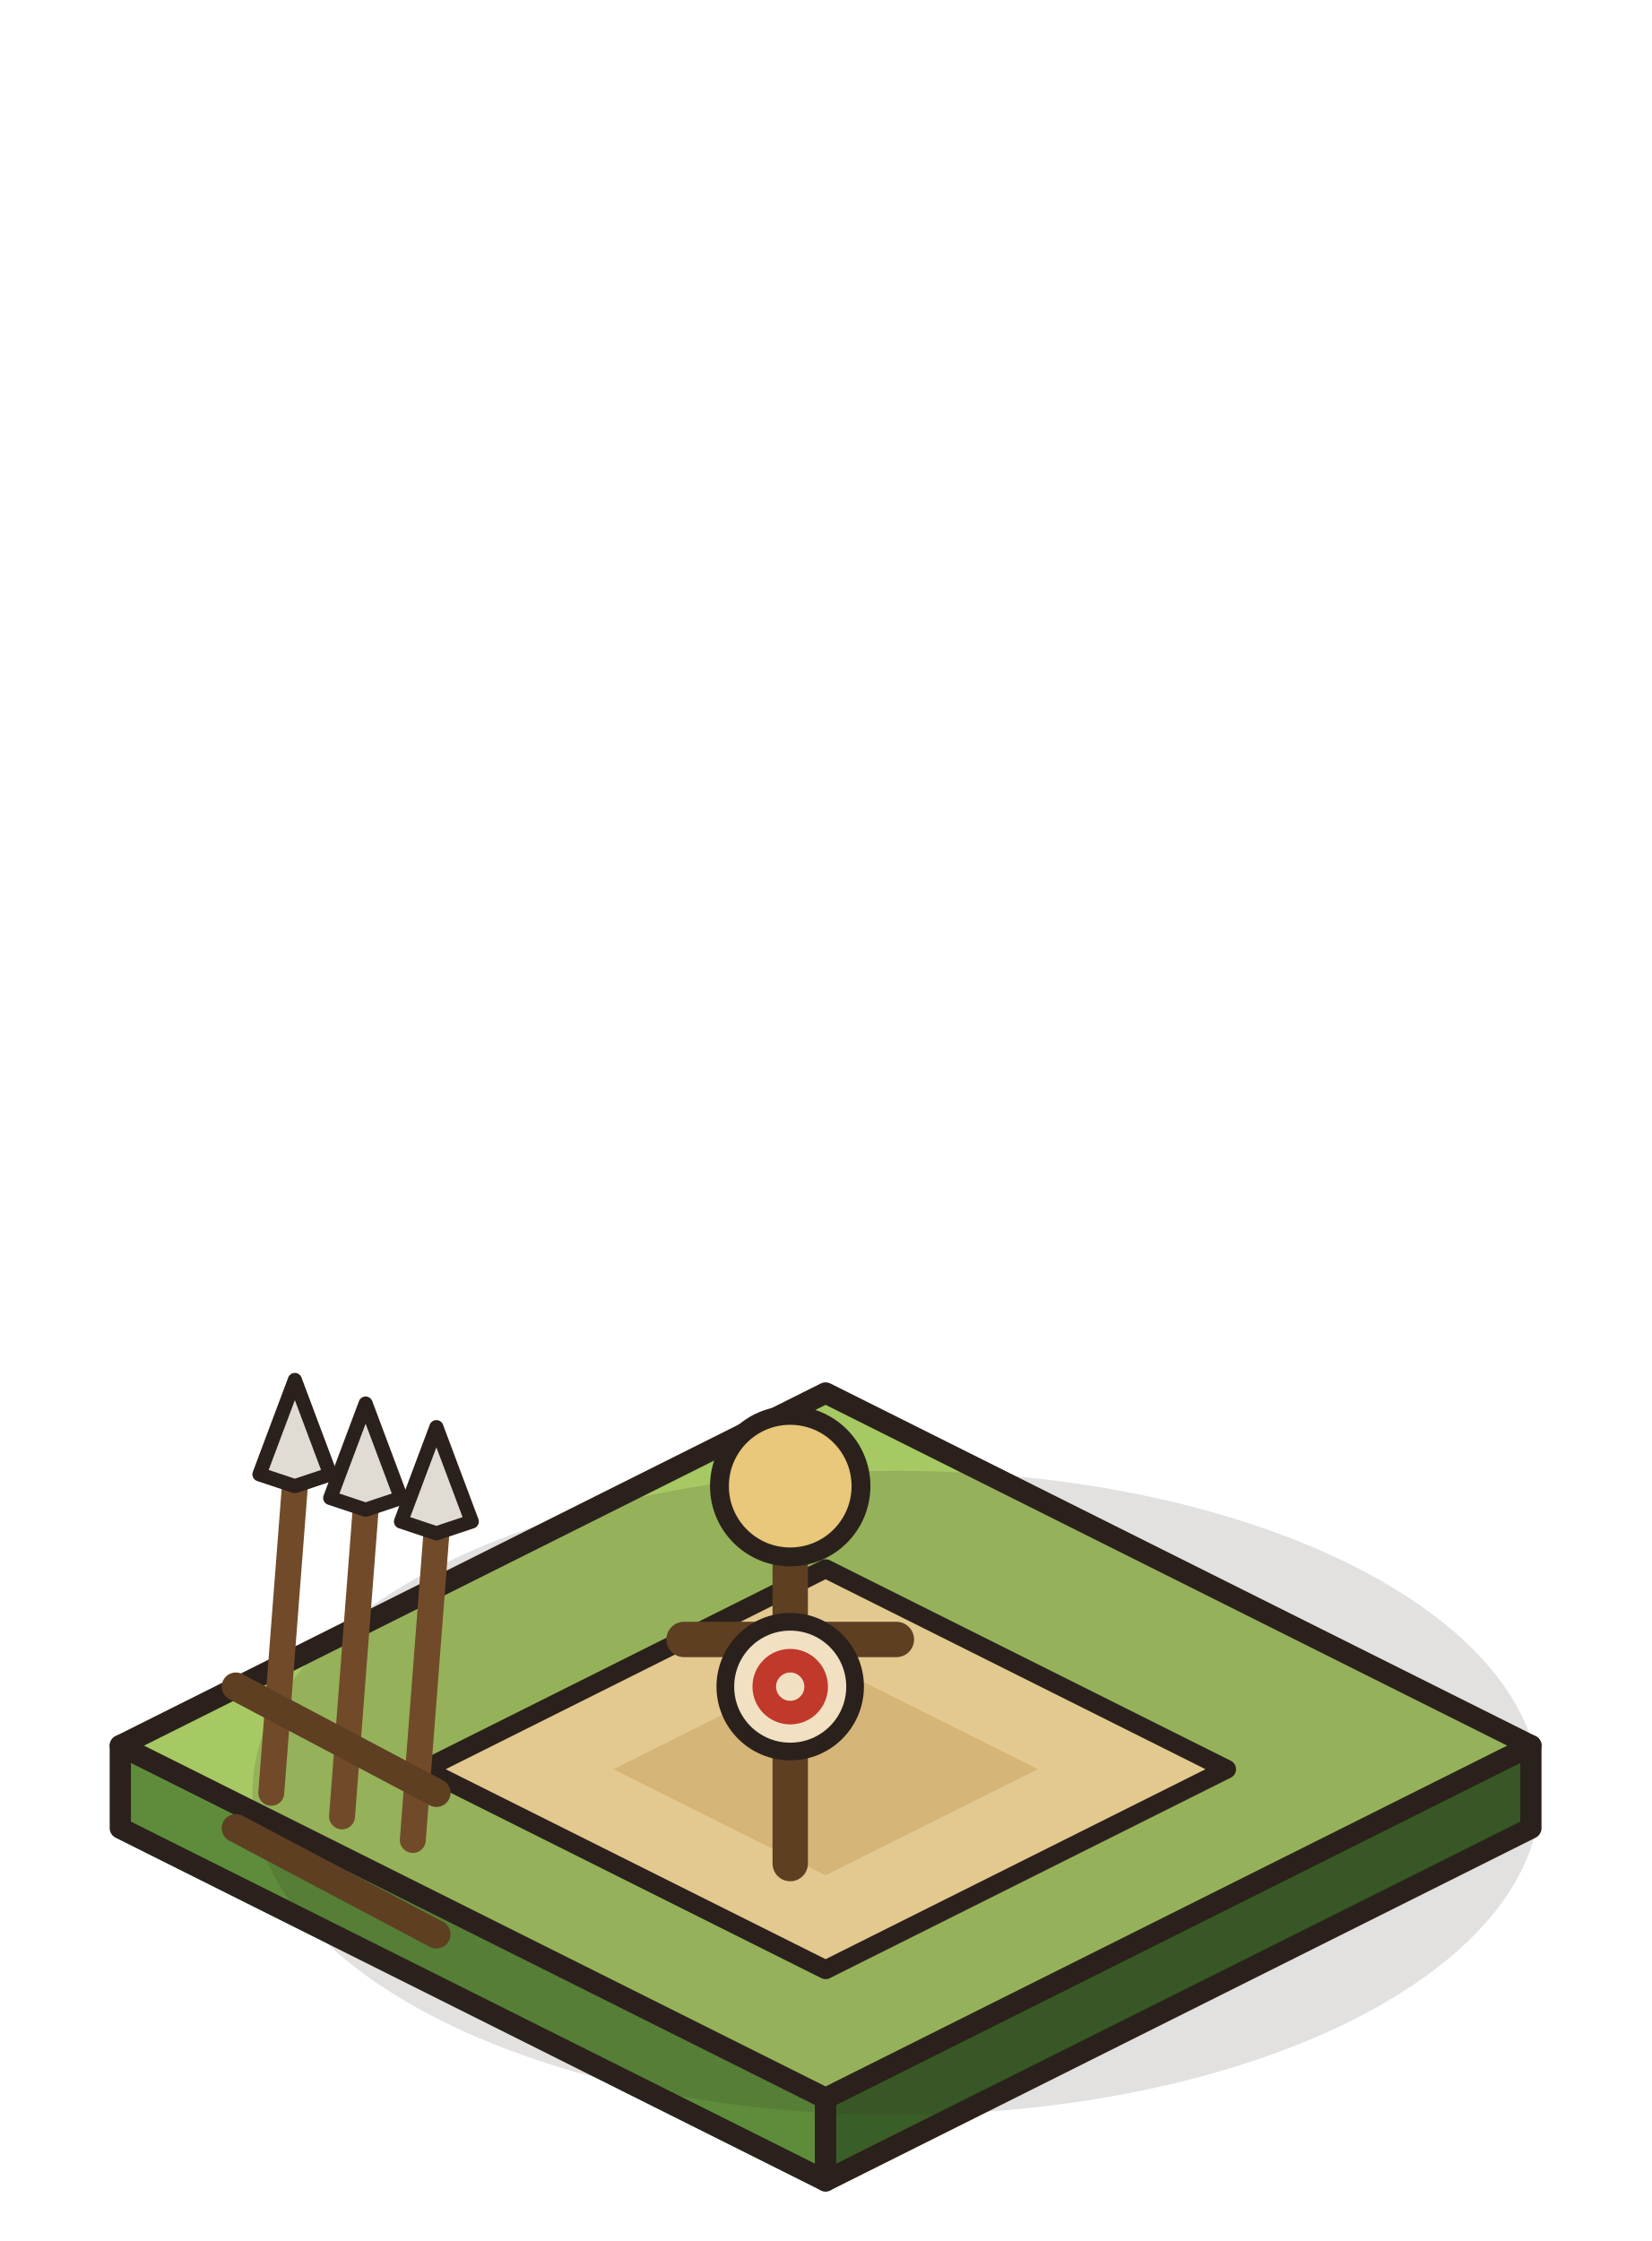
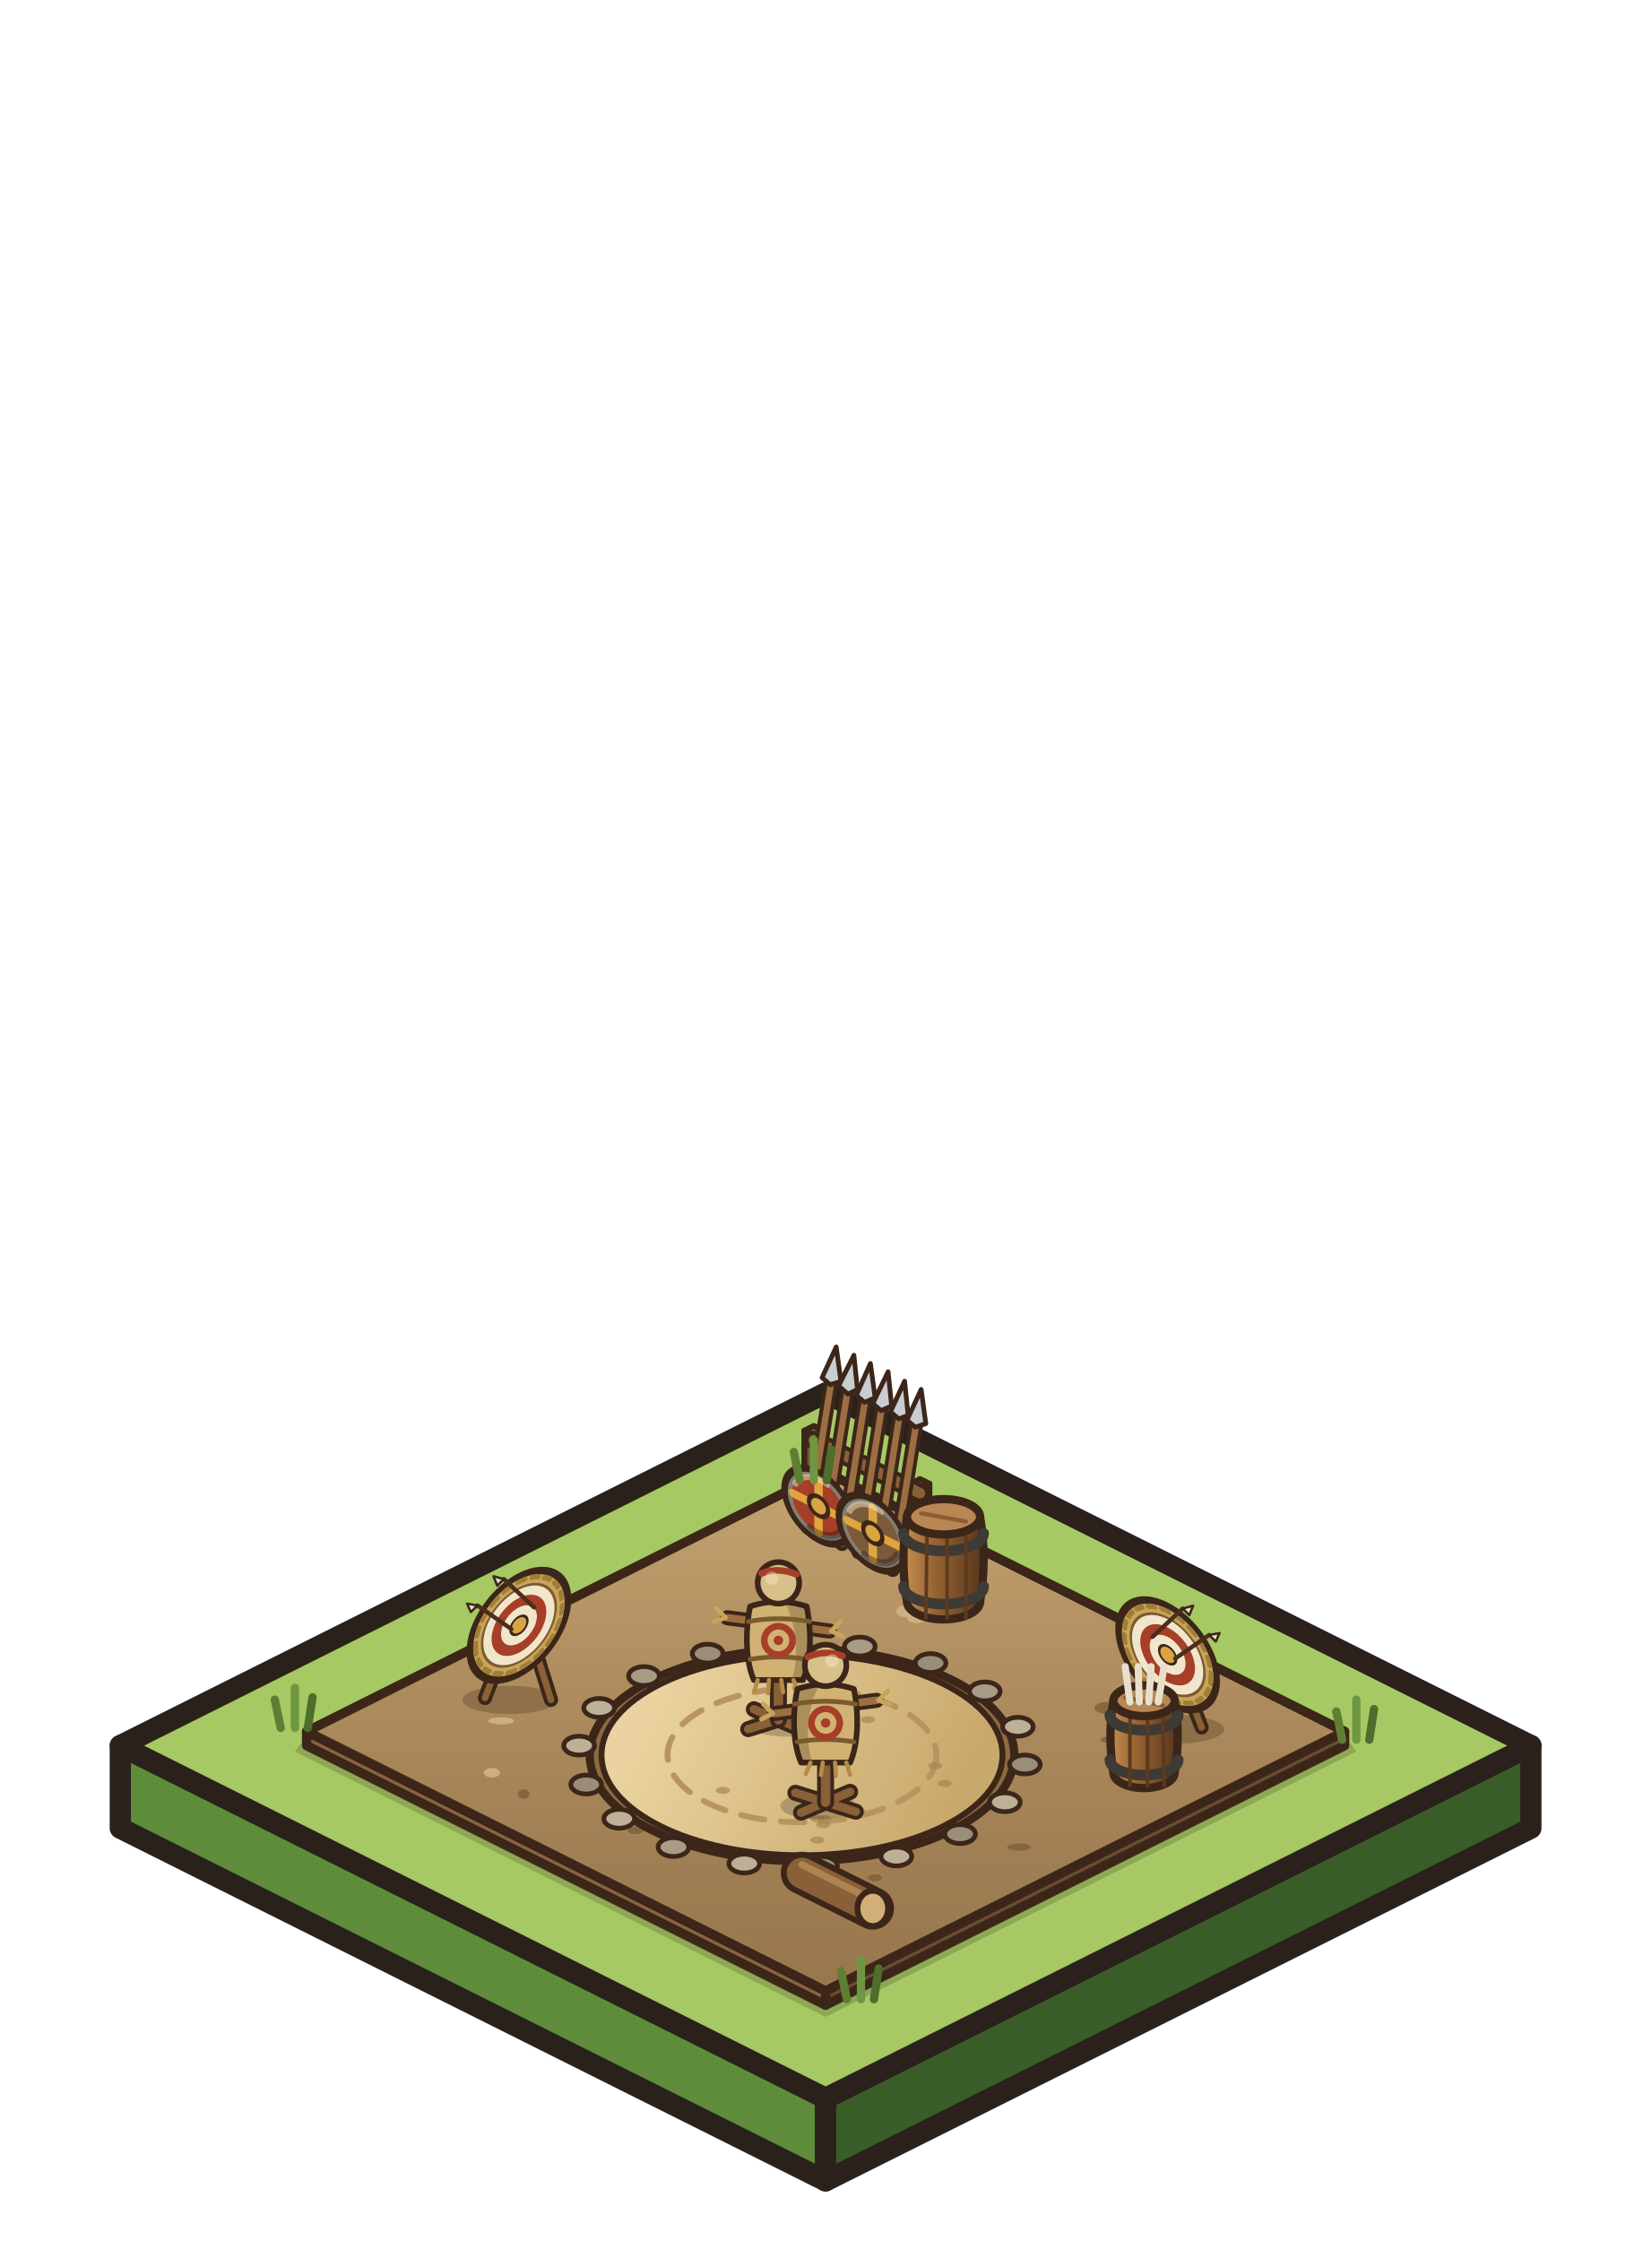
<svg xmlns="http://www.w3.org/2000/svg" viewBox="-70 -122 140 190" width="280" height="380">
  <path d="M-59.8 26L0 55.9L0 62.9L-59.8 33Z" fill="#5E8C3A" stroke="#2B211C" stroke-width="1.8" stroke-linejoin="round" />
  <path d="M59.8 26L0 55.9L0 62.9L59.8 33Z" fill="#3A5E27" stroke="#2B211C" stroke-width="1.8" stroke-linejoin="round" />
  <path d="M0 -3.9L59.8 26L0 55.9L-59.8 26Z" fill="#A6C964" stroke="#2B211C" stroke-width="1.8" stroke-linejoin="round" />
-   <ellipse cx="6" cy="30" rx="54.6" ry="27.3" fill="#2B211C" opacity="0.14" />
-   <path d="M-34 28L0 11L34 28L0 45Z" fill="#E3C98F" stroke="#2B211C" stroke-width="1.6" stroke-linejoin="round" />
-   <path d="M-18 28L0 19L18 28L0 37Z" fill="#CFAE6E" opacity="0.7" />
-   <path d="M-3 36l0 -30M-12 17h18" fill="none" stroke="#5E3F22" stroke-width="3" stroke-linecap="round" stroke-linejoin="round" />
-   <circle cx="-3" cy="4" r="6" fill="#E9C77B" stroke="#2B211C" stroke-width="1.6" />
-   <circle cx="-3" cy="21" r="5.5" fill="#F1E1C2" stroke="#2B211C" stroke-width="1.5" />
-   <circle cx="-3" cy="21" r="3.2" fill="#C0392B" />
-   <circle cx="-3" cy="21" r="1.2" fill="#F1E1C2" />
-   <path d="M-47 30l2 -26" fill="none" stroke="#714B29" stroke-width="2.2" stroke-linecap="round" />
-   <path d="M-45 4l-3 -1l3 -8l3 8z" fill="#E0DCD3" stroke="#2B211C" stroke-width="1.2" stroke-linejoin="round" />
-   <path d="M-41 32l2 -26" fill="none" stroke="#714B29" stroke-width="2.2" stroke-linecap="round" />
-   <path d="M-39 6l-3 -1l3 -8l3 8z" fill="#E0DCD3" stroke="#2B211C" stroke-width="1.2" stroke-linejoin="round" />
-   <path d="M-35 34l2 -26" fill="none" stroke="#714B29" stroke-width="2.2" stroke-linecap="round" />
-   <path d="M-33 8l-3 -1l3 -8l3 8z" fill="#E0DCD3" stroke="#2B211C" stroke-width="1.2" stroke-linejoin="round" />
-   <path d="M-50 33l17 9M-50 21l17 9" fill="none" stroke="#5E3F22" stroke-width="2.4" stroke-linecap="round" />
+   <g stroke-linejoin="round" stroke-linecap="round">
+     <defs>
+       <g id="dy1-sh">
+         <circle r="3.2" fill="#857D70" stroke="#3B2619" stroke-width="0.6" />
+         <circle r="2.5" fill="currentColor" />
+         <path d="M-2.4 0H2.4M0 -2.4V2.4" stroke="#E0A53E" stroke-width="0.8" />
+         <circle r="0.9" fill="#D9A441" stroke="#3B2619" stroke-width="0.4" />
+         <path d="M-2.2 -1A2.5 2.5 0 0 1 0.8 -2.4" fill="none" stroke="#FFF1CF" stroke-opacity="0.45" stroke-width="0.5" />
+         <path d="M2.3 0.9A2.5 2.5 0 0 1 -0.8 2.4" fill="none" stroke="#1E110A" stroke-opacity="0.35" stroke-width="0.6" />
+       </g>
+       <g id="dy1-hs">
+         <ellipse cx="0.6" cy="0.2" rx="7.5" ry="1.6" fill="#1E110A" opacity="0.22" />
+         <path d="M-2.6-6l.4 5.8 1.1 0-.2-5.8zm5.8 0l.6 5.8 1.1 0-.3-5.8z" fill="currentColor" stroke="#3B2619" stroke-width="0.5" />
+         <path d="M-2.6-6l.4 5.8 1.1 0-.2-5.8zm5.8 0l.6 5.8 1.1 0-.3-5.8z" fill="#1E110A" opacity="0.35" />
+         <path d="M5.7 -9C7.6 -8.6 7.8 -5.8 6.9 -2.6L5.8 -2.9C6.3 -5.2 6.2 -7.3 5.3 -8.2Z" fill="#2E1C12" stroke="#3B2619" stroke-width="0.4" />
+         <path d="M-4.1 -6.2L-4.3 -0.1L-3 -0.1L-2.8 -6ZM2.1 -6.6Q2.7 -3.6 2 -2L2.2 -0.1L3.4 -0.1L3.4 -2.4Q4.1 -4.1 4.1 -6.6Z" fill="currentColor" stroke="#3B2619" stroke-width="0.5" />
+         <path d="M-1 -9.8C0.5 -9.2 2.5 -9.3 4.6 -9.8C5.8 -9.9 6.4 -8.8 6.1 -7.6C5.9 -6.6 5.4 -5.8 4.4 -5.6L-3 -5.6C-4.2 -5.7 -4.9 -6.4 -4.6 -7.4C-5.2 -8.6 -5.8 -9.8 -6.4 -11L-9.2 -10.4C-9.8 -10.5 -10.2 -10.9 -10 -11.4L-9.4 -12.2C-8.4 -13 -7 -14 -5.9 -14.6L-5.5 -15.9L-4.9 -14.4C-3.6 -13 -2.4 -11 -1 -9.8Z" fill="currentColor" stroke="#3B2619" stroke-width="0.6" />
+         <path d="M-4.4 -6.2C-1 -5.6 3 -5.5 5.6 -6.4C5.2 -5.8 4.9 -5.6 4.4 -5.6L-3 -5.6Z" fill="#1E110A" opacity="0.3" />
+         <ellipse cx="1.4" cy="-8.8" rx="3.4" ry="0.7" fill="#FFF1CF" opacity="0.35" />
+         <ellipse cx="-8.3" cy="-12" rx="1.2" ry="0.4" fill="#FFF1CF" opacity="0.3" />
+         <path d="M-5.3 -14.7C-3.9 -13.1 -2.7 -11.3 -0.6 -9.8L-1.7 -9.3C-3.3 -10.7 -4.5 -12.5 -5.7 -13.7Z" fill="#2E1C12" />
+         <circle cx="-7.3" cy="-12.7" r="0.4" fill="#1A100A" />
+         <path d="M-4.3 -0.1h1.3M2.2 -0.1h1.2" stroke="#2E1C12" stroke-width="0.8" />
+       </g>
+       <g id="dy1-hh">
+         <path d="M2 0C1.6 -2.2 0.4 -4.2 -0.8 -5.4L-0.7 -6.9L-1.6 -5.6C-2.8 -4.8 -3.9 -4 -4.6 -3.2C-4.9 -2.6 -4.6 -2.1 -3.9 -2C-3.2 -2.2 -2.6 -2.6 -2.2 -3.1C-1.4 -2 -0.8 -1 -0.6 0Z" fill="currentColor" stroke="#3B2619" stroke-width="0.5" />
+         <path d="M2.1 0.1C1.8 -2.2 0.6 -4.2 -0.7 -5.5L0 -5.2C1.3 -3.8 2.4 -2.2 2.8 0Z" fill="#2E1C12" stroke="#3B2619" stroke-width="0.3" />
+         <circle cx="-2.3" cy="-4.2" r="0.3" fill="#1A100A" />
+         <ellipse cx="-3.2" cy="-3.9" rx="1" ry="0.3" fill="#FFF1CF" opacity="0.35" />
+       </g>
+       <g id="dy1-dm">
+         <ellipse cx="0.8" cy="0.4" rx="4" ry="1.4" fill="#1E110A" opacity="0.22" />
+         <path d="M-3.2 1l6.4-2m-5.8-.1l5.2 2.2" stroke="#3B2619" stroke-width="1.7" />
+         <path d="M-3.2 1l6.4-2m-5.8-.1l5.2 2.2" stroke="#8A6038" stroke-width="0.9" />
+         <path d="M0 0V-16" stroke="#3B2619" stroke-width="1.8" />
+         <path d="M0 0V-16" stroke="#8A6038" stroke-width="1" />
+         <path d="M-5.4-10.8l10.8 1.4" stroke="#3B2619" stroke-width="1.6" />
+         <path d="M-5.4-10.8l10.8 1.4" stroke="#9C6E42" stroke-width="0.8" />
+         <path d="M-5.6 -10.8l-1 -1M-5.6 -10.8l-1.2 0.4M5.6 -9.4l1 -1M5.6 -9.4l1.2 0.6" stroke="#C9A45A" stroke-width="0.5" />
+         <path d="M-3 -12C-3.6 -9 -3.4 -6 -2.6 -4.2L2.6 -4.2C3.4 -6 3.6 -9 3 -12Q0 -13 -3 -12Z" fill="#D2B272" stroke="#3B2619" stroke-width="0.6" />
+         <path d="M0.6 -12.6Q2 -12.5 3 -12C3.6 -9 3.4 -6 2.6 -4.2L1.4 -4.2C2.2 -6.5 2 -10 0.6 -12.6Z" fill="#1E110A" opacity="0.22" />
+         <path d="M-3.2 -10.4Q0 -11 3.3 -10.4M-3 -6.4Q0 -6.9 3 -6.4" fill="none" stroke="#7A5A2E" stroke-width="0.5" />
+         <path d="M-2.2 -4.2l-0.4 1.3M-1 -4.2l-0.1 1.4M0.3 -4.2l0.2 1.3M1.6 -4.2l0.5 1.2" stroke="#B48C48" stroke-width="0.45" />
+         <circle cy="-8.4" r="1.5" fill="none" stroke="#A63E28" stroke-width="0.7" />
+         <circle cy="-8.4" r="0.5" fill="#A63E28" />
+         <circle cy="-14.5" r="2.2" fill="#D8C08A" stroke="#3B2619" stroke-width="0.6" />
+         <path d="M-1.8 -15.5Q0 -16.2 1.9 -15.4" fill="none" stroke="#A63E28" stroke-width="0.7" />
+         <circle cx="-0.7" cy="-15" r="0.7" fill="#FFF1CF" opacity="0.4" />
+       </g>
+       <g id="dy1-tg">
+         <ellipse cx="1" cy="0.4" rx="5" ry="1.5" fill="#1E110A" opacity="0.22" />
+         <path d="M1.2-6l2.4 6.2m-5-6.2l-2 6.4" stroke="#3B2619" stroke-width="1.5" />
+         <path d="M1.2-6l2.4 6.2m-5-6.2l-2 6.4" stroke="#8A6038" stroke-width="0.7" />
+         <g transform="translate(0 -7.5) skewY(26.6)">
+           <circle r="5.2" fill="#C9A45A" stroke="#3B2619" stroke-width="0.7" />
+           <circle r="4.6" fill="none" stroke="#A07E36" stroke-width="0.5" stroke-dasharray="0.8 0.7" />
+           <circle r="3.9" fill="#F1E6CC" stroke="#7A5A2E" stroke-width="0.25" />
+           <circle r="2.9" fill="#A63E28" />
+           <circle r="1.9" fill="#F1E6CC" />
+           <circle r="0.9" fill="#D9A441" stroke="#3B2619" stroke-width="0.25" />
+         </g>
+         <path d="M.8-7.1l3.6-2.5m-6 .2l3.2-3" stroke="#4A2E1B" stroke-width="0.45" />
+         <path d="M4.4 -9.6l1.1 -0.2l-0.4 0.9ZM1.6 -12.4l1.1 -0.3l-0.4 1Z" fill="#E8E0CC" stroke="#3B2619" stroke-width="0.25" />
+       </g>
+       <linearGradient id="dy1-0" gradientUnits="userSpaceOnUse" x1="0" y1="2.8" x2="0" y2="46.8">
+         <stop offset="0" stop-color="#C9A673" stop-opacity="0.9" />
+         <stop offset="1" stop-color="#8E6A42" stop-opacity="0.6" />
+       </linearGradient>
+       <linearGradient id="dy1-1" gradientUnits="userSpaceOnUse" x1="-14" y1="20.8" x2="10" y2="32.8">
+         <stop offset="0" stop-color="#EAD3A0" stop-opacity="1" />
+         <stop offset="1" stop-color="#C9A86C" stop-opacity="1" />
+       </linearGradient>
+       <linearGradient id="dy1-2" gradientUnits="userSpaceOnUse" x1="6.9" y1="0" x2="13.1" y2="0">
+         <stop offset="0" stop-color="#C08A4E" stop-opacity="1" />
+         <stop offset="0.35" stop-color="#9A6534" stop-opacity="1" />
+         <stop offset="1" stop-color="#5C3A1E" stop-opacity="1" />
+       </linearGradient>
+       <linearGradient id="dy1-3" gradientUnits="userSpaceOnUse" x1="24.4" y1="0" x2="29.6" y2="0">
+         <stop offset="0" stop-color="#C08A4E" stop-opacity="1" />
+         <stop offset="0.35" stop-color="#9A6534" stop-opacity="1" />
+         <stop offset="1" stop-color="#5C3A1E" stop-opacity="1" />
+       </linearGradient>
+     </defs>
+     <path d="M-45 26.5l45 22.5 45-22.5-.5-.7-89 0z" fill="#1E110A" opacity="0.18" />
+     <path d="M0 48l44-22 0-1.2-44 22z" fill="#6B4C30" />
+     <path d="M0 48l44-22 0-1.2-44 22z" fill="none" stroke="#3B2619" stroke-width="0.8" />
+     <path d="M-44 26l44 22 0-1.2-44-22z" fill="#8A6440" />
+     <path d="M-44 26l44 22 0-1.2-44-22z" fill="none" stroke="#3B2619" stroke-width="0.8" />
+     <path d="M-44 24.8l44 22 44-22-44-22z" fill="#A88A5E" />
+     <path d="M-44 24.8l44 22 44-22-44-22z" fill="url(#dy1-0)" />
+     <ellipse cx="-0.1" cy="6.6" rx="0.9" ry="0.3" fill="#7E5E3C" opacity="0.8" />
+     <ellipse cx="-28.2" cy="19.2" rx="0.8" ry="0.3" fill="#7E5E3C" opacity="0.8" />
+     <ellipse cx="-2.4" cy="14.4" rx="0.5" ry="0.4" fill="#D6B888" opacity="0.8" />
+     <ellipse cx="-1.1" cy="24.7" rx="1.1" ry="0.3" fill="#7E5E3C" opacity="0.8" />
+     <ellipse cx="-28.3" cy="28.3" rx="0.7" ry="0.4" fill="#D6B888" opacity="0.8" />
+     <ellipse cx="-2.9" cy="23.3" rx="0.9" ry="0.3" fill="#D6B888" opacity="0.8" />
+     <ellipse cx="24.2" cy="25.5" rx="0.9" ry="0.3" fill="#7E5E3C" opacity="0.8" />
+     <ellipse cx="-16.1" cy="33.2" rx="0.7" ry="0.3" fill="#7E5E3C" opacity="0.8" />
+     <ellipse cx="23.8" cy="22.8" rx="1" ry="0.5" fill="#7E5E3C" opacity="0.8" />
+     <ellipse cx="6.7" cy="14.6" rx="0.7" ry="0.5" fill="#D6B888" opacity="0.8" />
+     <ellipse cx="4.2" cy="37.2" rx="0.6" ry="0.3" fill="#7E5E3C" opacity="0.8" />
+     <ellipse cx="7.7" cy="15.2" rx="0.8" ry="0.4" fill="#D6B888" opacity="0.8" />
+     <ellipse cx="-1.8" cy="34.3" rx="0.9" ry="0.5" fill="#D6B888" opacity="0.8" />
+     <ellipse cx="6.7" cy="21.5" rx="1.1" ry="0.5" fill="#7E5E3C" opacity="0.8" />
+     <ellipse cx="-27.5" cy="23.9" rx="1.1" ry="0.3" fill="#D6B888" opacity="0.8" />
+     <ellipse cx="1.3" cy="26" rx="0.9" ry="0.5" fill="#7E5E3C" opacity="0.8" />
+     <ellipse cx="-25.6" cy="30.1" rx="0.5" ry="0.4" fill="#7E5E3C" opacity="0.8" />
+     <ellipse cx="1.9" cy="37.8" rx="0.7" ry="0.3" fill="#7E5E3C" opacity="0.8" />
+     <ellipse cx="16.4" cy="34.6" rx="1" ry="0.3" fill="#7E5E3C" opacity="0.8" />
+     <ellipse cx="6.1" cy="34.4" rx="0.5" ry="0.5" fill="#7E5E3C" opacity="0.8" />
+     <path d="M-44 24.8l44 22 44-22-44-22z" fill="none" stroke="#3B2619" stroke-width="0.8" />
+     <ellipse cx="-2" cy="26.8" rx="18" ry="9" fill="#8E6A42" stroke="#3B2619" stroke-width="0.7" />
+     <ellipse cx="-2" cy="26.8" rx="17" ry="8.5" fill="url(#dy1-1)" stroke="#3B2619" stroke-width="0.5" />
+     <ellipse cx="-2" cy="26.8" rx="11.4" ry="5.7" fill="none" stroke="#B8955F" stroke-width="0.5" stroke-dasharray="2 1.4" />
+     <ellipse cx="-0.7" cy="32.2" rx="0.6" ry="0.3" fill="#A88552" opacity="0.7" />
+     <ellipse cx="10.1" cy="29.2" rx="0.6" ry="0.3" fill="#A88552" opacity="0.7" />
+     <ellipse cx="3.6" cy="23.8" rx="0.6" ry="0.3" fill="#A88552" opacity="0.7" />
+     <ellipse cx="-0.2" cy="32.7" rx="0.6" ry="0.3" fill="#A88552" opacity="0.7" />
+     <ellipse cx="-0.1" cy="32.2" rx="0.6" ry="0.3" fill="#A88552" opacity="0.7" />
+     <ellipse cx="-8.7" cy="29.8" rx="0.6" ry="0.3" fill="#A88552" opacity="0.7" />
+     <ellipse cx="0.5" cy="23.2" rx="0.6" ry="0.3" fill="#A88552" opacity="0.7" />
+     <ellipse cx="-0.7" cy="34" rx="0.6" ry="0.3" fill="#A88552" opacity="0.7" />
+     <ellipse cx="-2.1" cy="22.5" rx="0.6" ry="0.3" fill="#A88552" opacity="0.7" />
+     <ellipse cx="9.3" cy="27.7" rx="0.6" ry="0.3" fill="#A88552" opacity="0.7" />
+     <ellipse cx="2.8" cy="31.6" rx="0.6" ry="0.3" fill="#A88552" opacity="0.7" />
+     <ellipse cx="2.2" cy="24.5" rx="0.6" ry="0.3" fill="#A88552" opacity="0.7" />
+     <ellipse cx="2.3" cy="31.5" rx="0.6" ry="0.3" fill="#A88552" opacity="0.7" />
+     <ellipse cx="0.6" cy="23.9" rx="0.6" ry="0.3" fill="#A88552" opacity="0.7" />
+     <ellipse cx="11.4" cy="33.5" rx="1.3" ry="0.8" fill="#9A8E78" stroke="#3B2619" stroke-width="0.4" />
+     <ellipse cx="6" cy="35.4" rx="1.3" ry="0.8" fill="#BDB096" stroke="#3B2619" stroke-width="0.4" />
+     <ellipse cx="-0.3" cy="36.2" rx="1.3" ry="0.8" fill="#9A8E78" stroke="#3B2619" stroke-width="0.4" />
+     <ellipse cx="-6.9" cy="36" rx="1.3" ry="0.8" fill="#BDB096" stroke="#3B2619" stroke-width="0.4" />
+     <ellipse cx="-12.9" cy="34.6" rx="1.3" ry="0.8" fill="#A89C86" stroke="#3B2619" stroke-width="0.4" />
+     <ellipse cx="-17.5" cy="32.2" rx="1.3" ry="0.8" fill="#BDB096" stroke="#3B2619" stroke-width="0.4" />
+     <ellipse cx="-20.3" cy="29.3" rx="1.3" ry="0.8" fill="#9A8E78" stroke="#3B2619" stroke-width="0.4" />
+     <ellipse cx="-20.9" cy="26" rx="1.3" ry="0.8" fill="#BDB096" stroke="#3B2619" stroke-width="0.4" />
+     <ellipse cx="-19.2" cy="22.8" rx="1.3" ry="0.8" fill="#BDB096" stroke="#3B2619" stroke-width="0.4" />
+     <ellipse cx="-15.4" cy="20.1" rx="1.3" ry="0.8" fill="#A89C86" stroke="#3B2619" stroke-width="0.4" />
+     <ellipse cx="-10" cy="18.2" rx="1.3" ry="0.8" fill="#9A8E78" stroke="#3B2619" stroke-width="0.4" />
+     <ellipse cx="-3.6" cy="17.4" rx="1.3" ry="0.8" fill="#9A8E78" stroke="#3B2619" stroke-width="0.4" />
+     <ellipse cx="2.9" cy="17.6" rx="1.3" ry="0.8" fill="#A89C86" stroke="#3B2619" stroke-width="0.4" />
+     <ellipse cx="8.9" cy="19" rx="1.3" ry="0.8" fill="#9A8E78" stroke="#3B2619" stroke-width="0.4" />
+     <ellipse cx="13.5" cy="21.4" rx="1.3" ry="0.8" fill="#A89C86" stroke="#3B2619" stroke-width="0.4" />
+     <ellipse cx="16.3" cy="24.4" rx="1.3" ry="0.8" fill="#BDB096" stroke="#3B2619" stroke-width="0.4" />
+     <ellipse cx="16.9" cy="27.6" rx="1.3" ry="0.8" fill="#9A8E78" stroke="#3B2619" stroke-width="0.4" />
+     <ellipse cx="15.2" cy="30.8" rx="1.3" ry="0.8" fill="#BDB096" stroke="#3B2619" stroke-width="0.4" />
+     <path d="M-1 6.7l.8-.4 0-7-.8 .4z" fill="#603F27" />
+     <path d="M-1 6.7l.8-.4 0-7-.8 .4z" fill="none" stroke="#3B2619" stroke-width="0.5" />
+     <path d="M-1.8 6.3l.8 .4 0-7-.8-.4z" fill="#7A5232" />
+     <path d="M-1.8 6.3l.8 .4 0-7-.8-.4z" fill="none" stroke="#3B2619" stroke-width="0.5" />
+     <path d="M-1.8-.7l.8 .4 .8-.4-.8-.4z" fill="#957253" stroke="#3B2619" stroke-width="0.5" />
+     <path d="M8 11.2l.8-.4 0-7-.8 .4z" fill="#603F27" />
+     <path d="M8 11.2l.8-.4 0-7-.8 .4z" fill="none" stroke="#3B2619" stroke-width="0.5" />
+     <path d="M7.2 10.8l.8 .4 0-7-.8-.4z" fill="#7A5232" />
+     <path d="M7.2 10.8l.8 .4 0-7-.8-.4z" fill="none" stroke="#3B2619" stroke-width="0.5" />
+     <path d="M7.2 3.8l.8 .4 .8-.4-.8-.4z" fill="#957253" stroke="#3B2619" stroke-width="0.5" />
+     <path d="M-1 .1l9 4.5" fill="none" stroke="#3B2619" stroke-width="1.6" />
+     <path d="M-1 .1l9 4.5" fill="none" stroke="#8A6038" stroke-width="0.9" />
+     <path d="M-1.5 7.5l2-12.5" fill="none" stroke="#3B2619" stroke-width="1.2" />
+     <path d="M-1.5 7.5l2-12.5" fill="none" stroke="#9C6E42" stroke-width="0.55" />
+     <path d="M.9-7.8l.4 2.9-.9 .3-.7-.6z" fill="#C9CDD0" stroke="#3B2619" stroke-width="0.4" />
+     <path d="M-.1 8.2l2-12.5" fill="none" stroke="#3B2619" stroke-width="1.2" />
+     <path d="M-.1 8.2l2-12.5" fill="none" stroke="#9C6E42" stroke-width="0.55" />
+     <path d="M2.4-7.1l.3 2.9-.8 .4-.8-.7z" fill="#C9CDD0" stroke="#3B2619" stroke-width="0.4" />
+     <path d="M1.4 8.9l2-12.5" fill="none" stroke="#3B2619" stroke-width="1.2" />
+     <path d="M1.4 8.9l2-12.5" fill="none" stroke="#9C6E42" stroke-width="0.55" />
+     <path d="M3.8-6.4l.4 2.9-.9 .4-.7-.6z" fill="#C9CDD0" stroke="#3B2619" stroke-width="0.4" />
+     <path d="M2.8 9.6l2-12.5" fill="none" stroke="#3B2619" stroke-width="1.2" />
+     <path d="M2.8 9.6l2-12.5" fill="none" stroke="#9C6E42" stroke-width="0.55" />
+     <path d="M5.3-5.7l.3 2.9-.9 .4-.7-.6z" fill="#C9CDD0" stroke="#3B2619" stroke-width="0.4" />
+     <path d="M4.3 10.3l2-12.5" fill="none" stroke="#3B2619" stroke-width="1.2" />
+     <path d="M4.3 10.3l2-12.5" fill="none" stroke="#9C6E42" stroke-width="0.55" />
+     <path d="M6.7-4.9l.3 2.9-.8 .3-.7-.6z" fill="#C9CDD0" stroke="#3B2619" stroke-width="0.4" />
+     <path d="M5.7 11.1l2-12.5" fill="none" stroke="#3B2619" stroke-width="1.2" />
+     <path d="M5.7 11.1l2-12.5" fill="none" stroke="#9C6E42" stroke-width="0.55" />
+     <path d="M8.1-4.2l.4 2.9-.9 .3-.7-.6z" fill="#C9CDD0" stroke="#3B2619" stroke-width="0.4" />
+     <path d="M-2.2 5.5l9 4.5" fill="none" stroke="#3B2619" stroke-width="1.5" />
+     <path d="M-2.2 5.5l9 4.5" fill="none" stroke="#9C6E42" stroke-width="0.8" />
+     <use href="#dy1-sh" transform="translate(-0.6 5.7) skewY(26.6) scale(0.9)" color="#A63E28" />
+     <use href="#dy1-sh" transform="translate(4 8) skewY(26.6) scale(0.9)" color="#7A5A3A" />
+     <path d="M6.9 6.6Q6.3 10.2 6.9 13.8A3.1 1.5 0 0 0 13.1 13.8Q13.7 10.2 13.1 6.6Z" fill="url(#dy1-2)" stroke="#3B2619" stroke-width="0.7" />
+     <path d="M6.6 12.5A3.4 1.5 0 0 0 13.4 12.5" fill="none" stroke="#3E3A36" stroke-width="0.9" />
+     <path d="M6.6 8A3.4 1.5 0 0 0 13.4 8" fill="none" stroke="#3E3A36" stroke-width="0.9" />
+     <path d="M8.6 8l-.1 7.2" fill="none" stroke="#5C3A1E" stroke-width="0.3" />
+     <path d="M10.3 8l0 7.2" fill="none" stroke="#5C3A1E" stroke-width="0.3" />
+     <path d="M11.9 8l0 7.2" fill="none" stroke="#5C3A1E" stroke-width="0.3" />
+     <ellipse cx="10" cy="6.6" rx="3.1" ry="1.5" fill="#B98754" stroke="#3B2619" stroke-width="0.7" />
+     <path d="M8.1 6.3l3.8 .7" fill="none" stroke="#8A5E34" stroke-width="0.35" />
+     <use href="#dy1-tg" transform="translate(-26 21.8) scale(-0.8 0.8)" />
+     <use href="#dy1-dm" transform="translate(-4 23.8) scale(0.8 0.8)" />
+     <use href="#dy1-tg" transform="translate(29 24.3) scale(0.8 0.8)" />
+     <path d="M-46.2 24.5l-.5-2.4" fill="none" stroke="#5E7F33" stroke-width="0.7" />
+     <path d="M-45 24.5l0-3.4" fill="none" stroke="#6F9640" stroke-width="0.7" />
+     <path d="M-43.9 24.5l.4-2.6" fill="none" stroke="#4E6E2B" stroke-width="0.7" />
+     <path d="M43.8 25.5l-.5-2.4" fill="none" stroke="#5E7F33" stroke-width="0.7" />
+     <path d="M45 25.5l0-3.4" fill="none" stroke="#6F9640" stroke-width="0.7" />
+     <path d="M46.1 25.5l.4-2.6" fill="none" stroke="#4E6E2B" stroke-width="0.7" />
+     <path d="M1.8 47.5l-.5-2.4" fill="none" stroke="#5E7F33" stroke-width="0.7" />
+     <path d="M3 47.5l0-3.4" fill="none" stroke="#6F9640" stroke-width="0.7" />
+     <path d="M4.1 47.5l.4-2.6" fill="none" stroke="#4E6E2B" stroke-width="0.7" />
+     <path d="M-2.2 3.5l-.5-2.4" fill="none" stroke="#5E7F33" stroke-width="0.7" />
+     <path d="M-1 3.5l0-3.4" fill="none" stroke="#6F9640" stroke-width="0.7" />
+     <path d="M.1 3.5l.4-2.6" fill="none" stroke="#4E6E2B" stroke-width="0.7" />
+     <path d="M24.4 22.2Q23.9 25.2 24.4 28.3A2.6 1.3 0 0 0 29.6 28.3Q30.1 25.2 29.6 22.2Z" fill="url(#dy1-3)" stroke="#3B2619" stroke-width="0.7" />
+     <path d="M24.1 27.2A2.9 1.3 0 0 0 29.9 27.2" fill="none" stroke="#3E3A36" stroke-width="0.9" />
+     <path d="M24.1 23.4A2.9 1.3 0 0 0 29.9 23.4" fill="none" stroke="#3E3A36" stroke-width="0.9" />
+     <path d="M25.8 23.3l0 6.1" fill="none" stroke="#5C3A1E" stroke-width="0.3" />
+     <path d="M27.3 23.3l0 6.1" fill="none" stroke="#5C3A1E" stroke-width="0.3" />
+     <path d="M28.6 23.3l.1 6.1" fill="none" stroke="#5C3A1E" stroke-width="0.3" />
+     <ellipse cx="27" cy="22.2" rx="2.6" ry="1.3" fill="#B98754" stroke="#3B2619" stroke-width="0.7" />
+     <path d="M25.4 21.9l3.2 .7" fill="none" stroke="#8A5E34" stroke-width="0.35" />
+     <path d="M25.8 22.3l-.4-3" fill="none" stroke="#E8E0CC" stroke-width="0.6" />
+     <path d="M26.6 22.3l-.1-3" fill="none" stroke="#E8E0CC" stroke-width="0.6" />
+     <path d="M27.4 22.3l.2-3" fill="none" stroke="#E8E0CC" stroke-width="0.6" />
+     <path d="M28.2 22.3l.5-3" fill="none" stroke="#E8E0CC" stroke-width="0.6" />
+     <use href="#dy1-dm" transform="translate(0 30.8) scale(-0.8 0.8)" />
+     <path d="M-2 36.8l6 3" fill="none" stroke="#3B2619" stroke-width="3.6" />
+     <path d="M-2 36.8l6 3" fill="none" stroke="#8A6038" stroke-width="2.6" />
+     <path d="M-2 36.1l6 3" fill="none" stroke="#B08452" stroke-width="0.6" />
+     <ellipse cx="4" cy="39.8" rx="1.3" ry="1.5" fill="#D2AE78" stroke="#3B2619" stroke-width="0.5" />
+   </g>
</svg>
